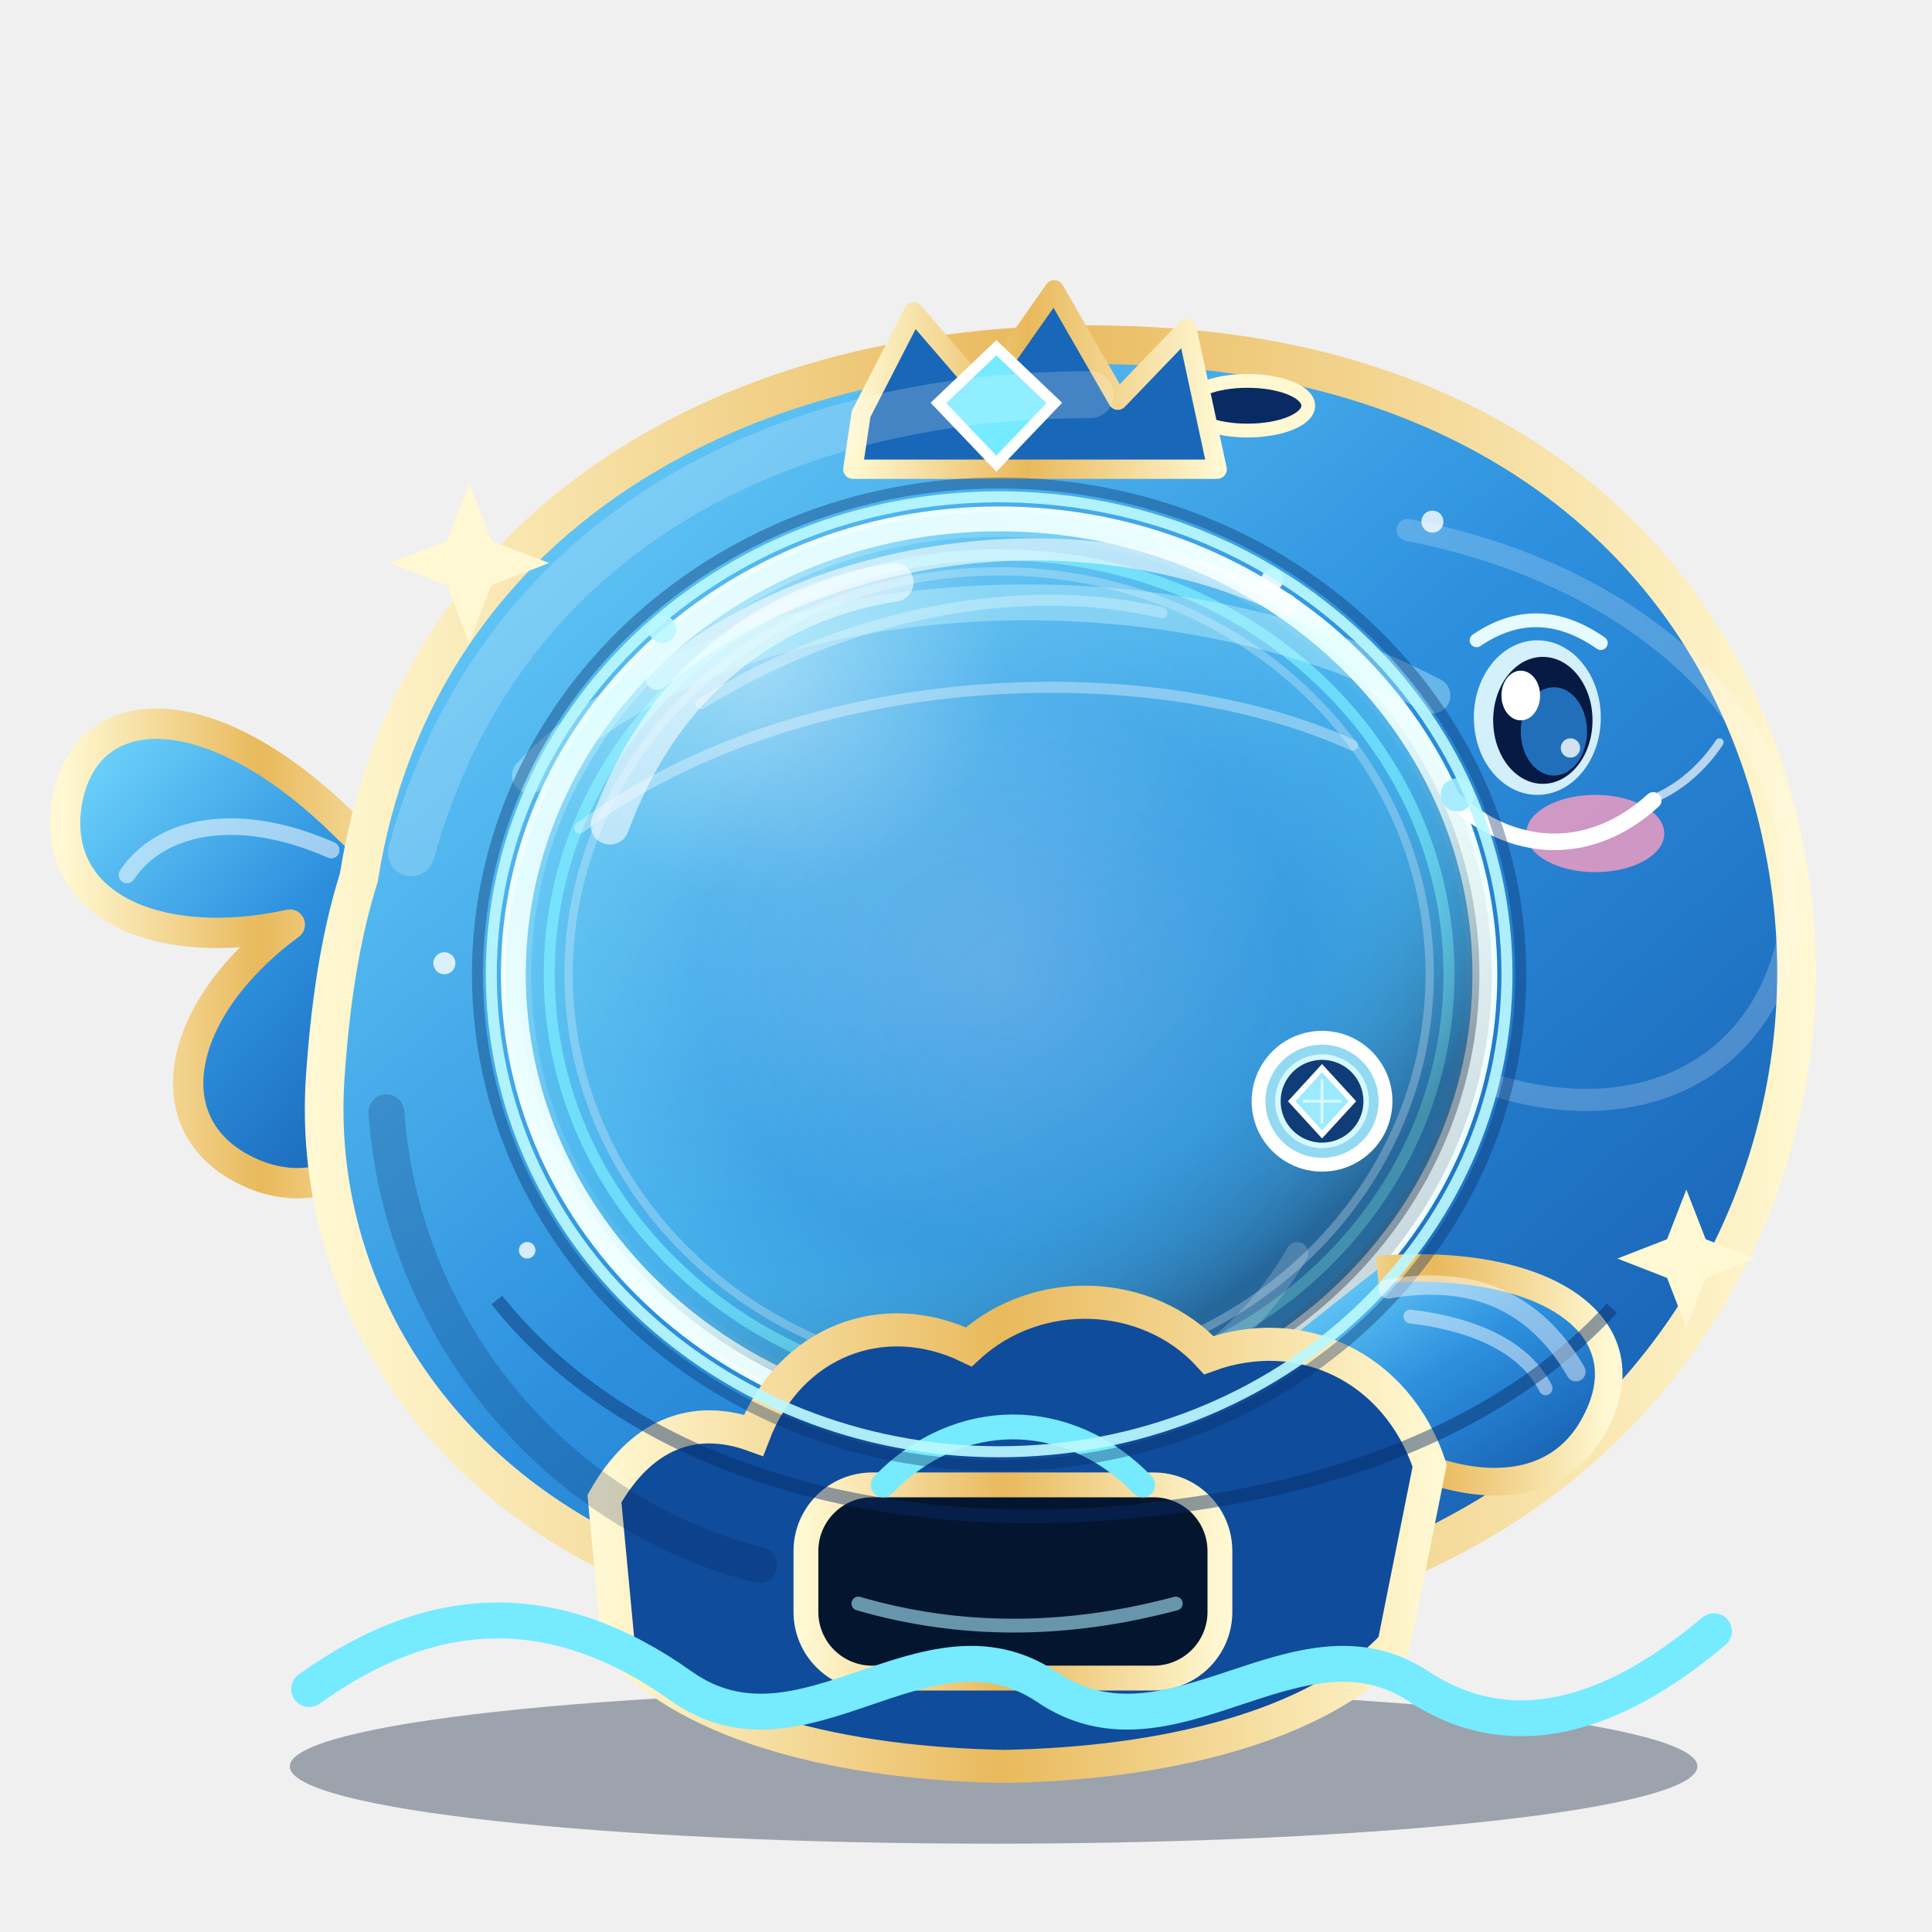
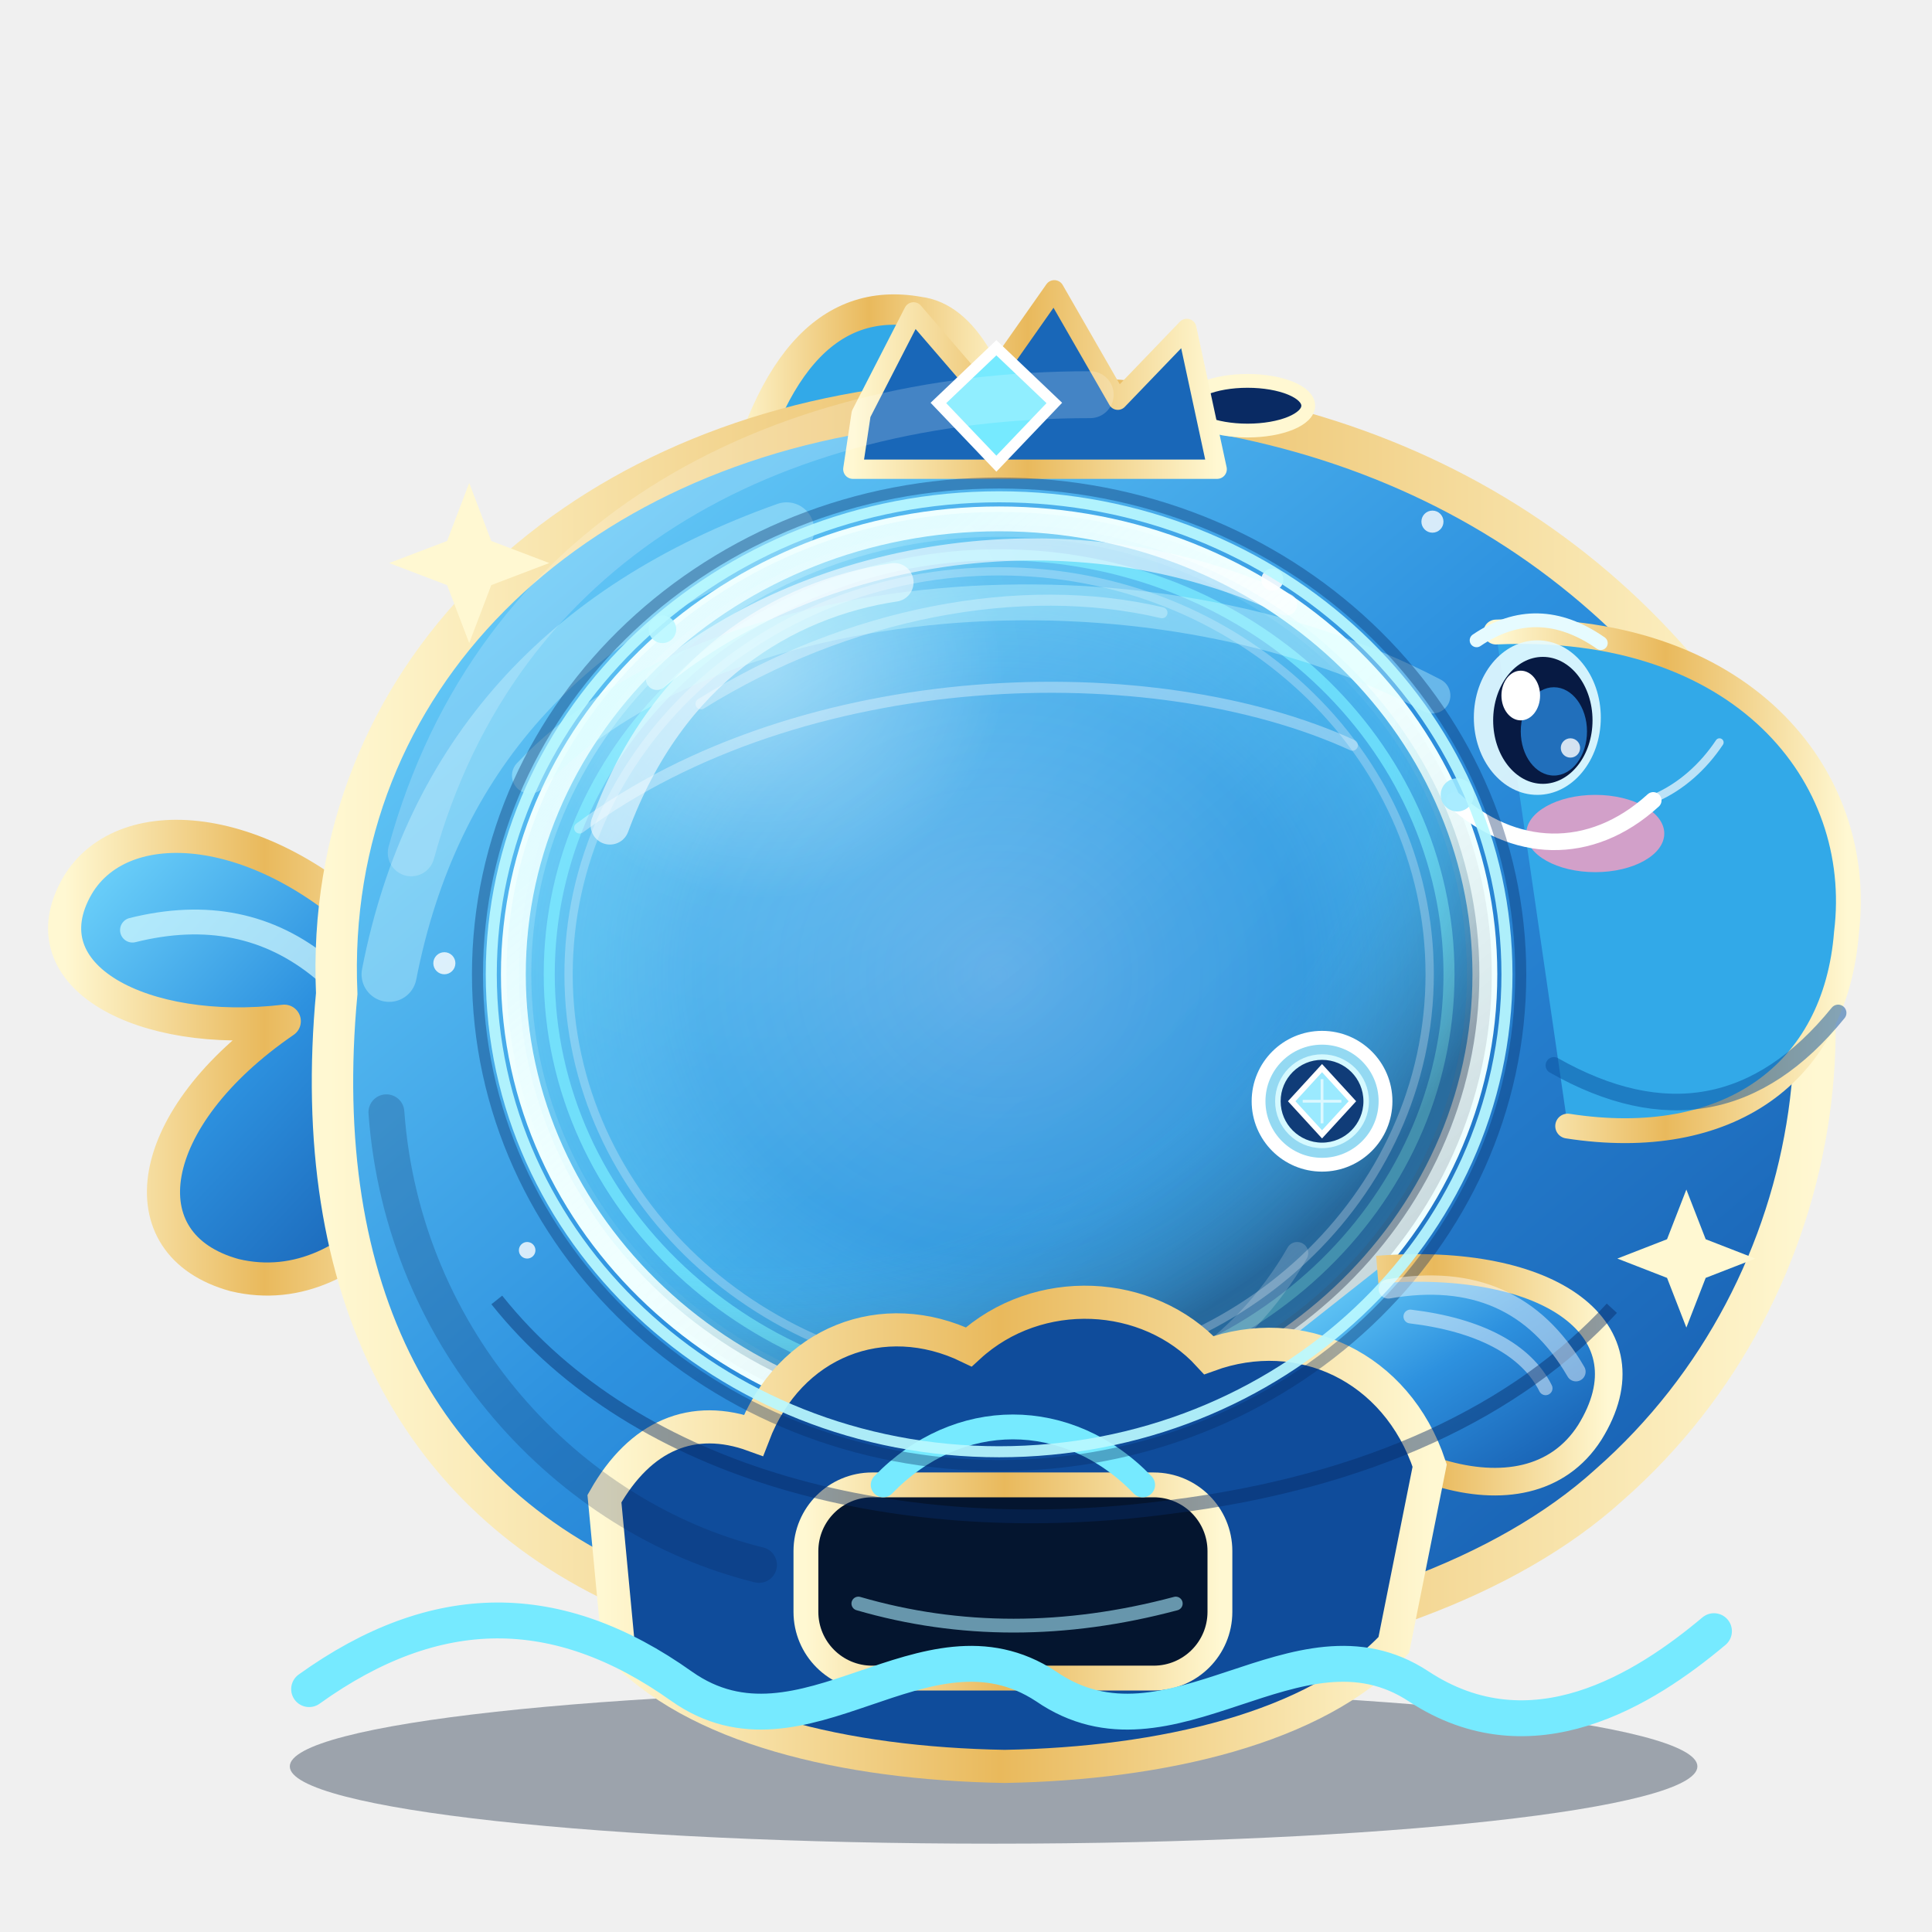
<svg xmlns="http://www.w3.org/2000/svg" viewBox="0 0 700 700">
  <defs>
    <linearGradient id="body" x1="0" y1="0" x2="1" y2="1">
      <stop stop-color="#77dcff" />
      <stop offset=".48" stop-color="#2d91df" />
      <stop offset="1" stop-color="#1354a7" />
    </linearGradient>
    <linearGradient id="trim">
      <stop stop-color="#fff8d2" />
      <stop offset=".48" stop-color="#e9b95c" />
      <stop offset="1" stop-color="#fff8d2" />
    </linearGradient>
    <radialGradient id="glass">
      <stop stop-color="#ffffff33" />
      <stop offset=".62" stop-color="#76eaff22" />
      <stop offset="1" stop-color="#76eaff55" />
    </radialGradient>
    <filter id="soft">
      <feGaussianBlur stdDeviation="8" />
    </filter>
    <linearGradient id="v2metal" x1="0" y1="0" x2=".9" y2="1">
      <stop stop-color="#fff" stop-opacity=".78" />
      <stop offset=".22" stop-color="#c2f4ff" stop-opacity=".26" />
      <stop offset=".52" stop-color="#fff" stop-opacity=".03" />
      <stop offset="1" stop-color="#00112b" stop-opacity=".25" />
    </linearGradient>
    <radialGradient id="v2lens" cx=".25" cy=".16" r=".85">
      <stop stop-color="#fff" stop-opacity=".43" />
      <stop offset=".3" stop-color="#fff" stop-opacity=".08" />
      <stop offset=".78" stop-color="#66dfff" stop-opacity=".09" />
      <stop offset="1" stop-color="#061634" stop-opacity=".37" />
    </radialGradient>
  </defs>
  <ellipse cx="360" cy="640" rx="255" ry="28" fill="#00152f" opacity=".35" />
-   <path d="M126 300          C76 250 30 252 24 292          C19 330 60 345 105 335          C63 366 55 409 91 425          C132 443 164 392 171 342          Z" fill="url(#body)" stroke="url(#trim)" stroke-width="11" stroke-linejoin="round" />
-   <path d="M120 308 C86 293 58 299 46 317" fill="none" stroke="#ffffff88" stroke-width="6" stroke-linecap="round" />
-   <path d="M130 318          C151 185 274 115 425 126          C548 135 628 207 647 310          C665 406 620 505 531 554          C452 598 332 610 233 568          C155 535 112 463 118 388          C120 360 124 337 130 318 Z" fill="url(#body)" stroke="url(#trim)" stroke-width="14" />
-   <path d="M510 192 C608 211 664 279 647 344 C635 389 593 408 544 394" fill="none" stroke="#ffffff33" stroke-width="8" stroke-linecap="round" />
+   <path d="M142 344 C99 297 45 292 28 321 C9 354 52 376 103 370 C52 405 45 451 85 462 C131 473 168 418 174 367Z" fill="url(#body)" stroke="url(#trim)" stroke-width="12" stroke-linejoin="round" />
+   <path d="M48 337 Q88 327 117 351" fill="none" stroke="#d5fbff" stroke-width="9" opacity=".7" stroke-linecap="round" />
+   <path d="M265 191 Q283 104 333 113 Q357 116 369 174" fill="#32a9e8" stroke="url(#trim)" stroke-width="11" stroke-linejoin="round" />
+   <path d="M122 360 C117 246 206 161 329 147 C456 132 562 175 625 265 C680 343 665 466 583 538 C508 606 343 621 236 579 C151 545 112 467 122 360Z" fill="url(#body)" stroke="url(#trim)" stroke-width="15" />
+   <path d="M141 353 Q164 235 285 192" fill="none" stroke="#d5fbff" stroke-width="20" stroke-linecap="round" opacity=".34" />
+   <path d="M542 229 C631 225 676 281 669 338 C665 389 626 417 568 408" fill="#32a9e8" stroke="url(#trim)" stroke-width="9" stroke-linecap="round" />
+   <path d="M563 386 Q623 420 666 367" fill="none" stroke="#0a529e" stroke-width="6" opacity=".5" stroke-linecap="round" />
  <ellipse cx="362" cy="353" rx="176" ry="165" fill="url(#glass)" stroke="#efffff" stroke-width="9" />
  <ellipse cx="362" cy="353" rx="163" ry="152" fill="none" stroke="#76eaff" stroke-opacity=".75" stroke-width="4" />
  <path d="M238 246 C296 198 389 183 466 219" fill="none" stroke="#ffffff99" stroke-width="8" stroke-linecap="round" />
  <path d="M254 255 C307 222 370 210 421 222" fill="none" stroke="#ffffff55" stroke-width="4" stroke-linecap="round" />
  <ellipse cx="362" cy="353" rx="174" ry="163" fill="url(#v2lens)" stroke="url(#v2metal)" stroke-width="9" />
  <ellipse cx="362" cy="353" rx="156" ry="146" fill="none" stroke="#ffffff" stroke-opacity=".26" stroke-width="3" />
  <path d="M221 299 C242 242 284 217 324 211" fill="none" stroke="#ffffff" stroke-opacity=".57" stroke-width="14" stroke-linecap="round" />
  <path d="M470 454 C450 489 415 511 379 516" fill="none" stroke="#ffffff" stroke-opacity=".18" stroke-width="8" stroke-linecap="round" />
  <ellipse cx="557" cy="260" rx="23" ry="28" fill="#e5fbff" opacity=".9" />
  <ellipse cx="559" cy="261" rx="18" ry="23" fill="#071a43" />
  <ellipse cx="563" cy="265" rx="12" ry="16" fill="#216fbb" />
  <ellipse cx="551" cy="252" rx="7" ry="9" fill="#fff" />
  <circle cx="569" cy="271" r="3.5" fill="#fff" opacity=".8" />
  <path d="M535 232 Q557 217 580 233" fill="none" stroke="#e6fbff" stroke-width="5" stroke-linecap="round" />
  <ellipse cx="578" cy="302" rx="25" ry="14" fill="#ff9ec0" opacity=".78" />
  <path d="M527 290 C548 309 576 311 599 290" fill="none" stroke="#ffffff" stroke-width="6" stroke-linecap="round" />
  <path d="M600 289 C609 285 617 278 623 269" fill="none" stroke="#ffffffaa" stroke-width="3" stroke-linecap="round" />
  <path d="M499 460 C562 455 599 482 576 519 C553 555 493 532 461 490" fill="url(#body)" stroke="url(#trim)" stroke-width="10" stroke-linejoin="round" />
  <path d="M511 477 C536 480 553 489 560 503" fill="none" stroke="#ffffff77" stroke-width="5" stroke-linecap="round" />
  <ellipse cx="452" cy="147" rx="22" ry="9" fill="#092a63" stroke="#fff8d2" stroke-width="5" />
  <path d="M312 150 L331 113 L356 142 L382 105 L405 145 L430 119 L441 170 L309 170 Z" fill="#1967b8" stroke="url(#trim)" stroke-width="7" stroke-linejoin="round" />
  <path d="M361 126 L382 146 L361 168 L340 146 Z" fill="#76eaff" stroke="#fff" stroke-width="4" />
  <path d="M273 520 C286 486 320 473 351 488 C376 465 416 467 438 491 C471 479 506 495 518 531          L505 596 C477 626 421 639 364 640 C306 639 251 626 224 596 L219 543          C232 520 251 512 273 520 Z" fill="#0f4c9b" stroke="url(#trim)" stroke-width="12" />
  <rect x="292" y="538" width="150" height="70" rx="24" fill="#04152f" stroke="url(#trim)" stroke-width="9" />
  <path d="M320 538 C347 510 387 510 414 538" fill="none" stroke="#76eaff" stroke-width="9" stroke-linecap="round" />
  <path d="M180 471 C231 535 327 559 424 546 C496 537 550 511 584 474" fill="none" stroke="#082b67" stroke-opacity=".45" stroke-width="5" />
  <g fill="#fff8d2">
    <path d="m170 175 8 21 21 8-21 8-8 21-8-21-21-8 21-8z" />
    <path d="m611 431 7 18 18 7-18 7-7 18-7-18-18-7 18-7z" />
  </g>
  <path d="M112 612 C158 579 202 579 247 611 C291 642 335 582 379 611 C424 642 470 582 514 611 C555 638 596 612 621 591" fill="none" stroke="#76eaff" stroke-width="13" stroke-linecap="round" />
  <path d="M192 281 C258 211 414 197 519 252" fill="none" stroke="#d8ffff" stroke-width="13" stroke-linecap="round" opacity=".35" />
  <path d="M210 300 C291 240 418 237 490 270" fill="none" stroke="#ffffff" stroke-width="4" stroke-linecap="round" opacity=".35" />
  <g opacity=".88">
    <circle cx="240" cy="228" r="5" fill="#baf7ff" />
    <circle cx="461" cy="210" r="4" fill="#ffffff" />
    <circle cx="528" cy="288" r="6" fill="#9eeaff" />
  </g>
  <path d="M149 309 C180 196 279 143 395 143" fill="none" stroke="#fff" stroke-width="17" stroke-linecap="round" opacity=".19" />
  <path d="M140 403 C146 486 206 550 275 567" fill="none" stroke="#061b4b" stroke-width="13" stroke-linecap="round" opacity=".2" />
  <ellipse cx="362" cy="353" rx="184" ry="173" fill="none" stroke="#baf8ff" stroke-width="4" opacity=".92" />
  <ellipse cx="362" cy="353" rx="189" ry="178" fill="none" stroke="#062a65" stroke-width="4" opacity=".36" />
  <g transform="translate(479 399)">
    <circle r="23" fill="#94d9f2" stroke="#fff" stroke-width="5" />
    <circle r="16" fill="#103c78" stroke="#d5f9ff" stroke-width="2" />
    <path d="M0 -12 L11 0 L0 12 L-11 0Z" fill="#9beaff" stroke="#fff" stroke-width="2" />
    <path d="M0 -8 L0 8 M-7 0 L7 0" stroke="#fff" opacity=".65" />
  </g>
  <path d="M503 467 Q549 459 571 497" fill="none" stroke="#fff" stroke-width="7" stroke-linecap="round" opacity=".45" />
  <path d="M311 581 Q366 597 426 581" fill="none" stroke="#a9edff" stroke-width="5" stroke-linecap="round" opacity=".6" />
  <g fill="#fff" opacity=".8">
    <circle cx="161" cy="349" r="4" />
    <circle cx="191" cy="453" r="3" />
    <circle cx="519" cy="189" r="4" />
  </g>
</svg>
